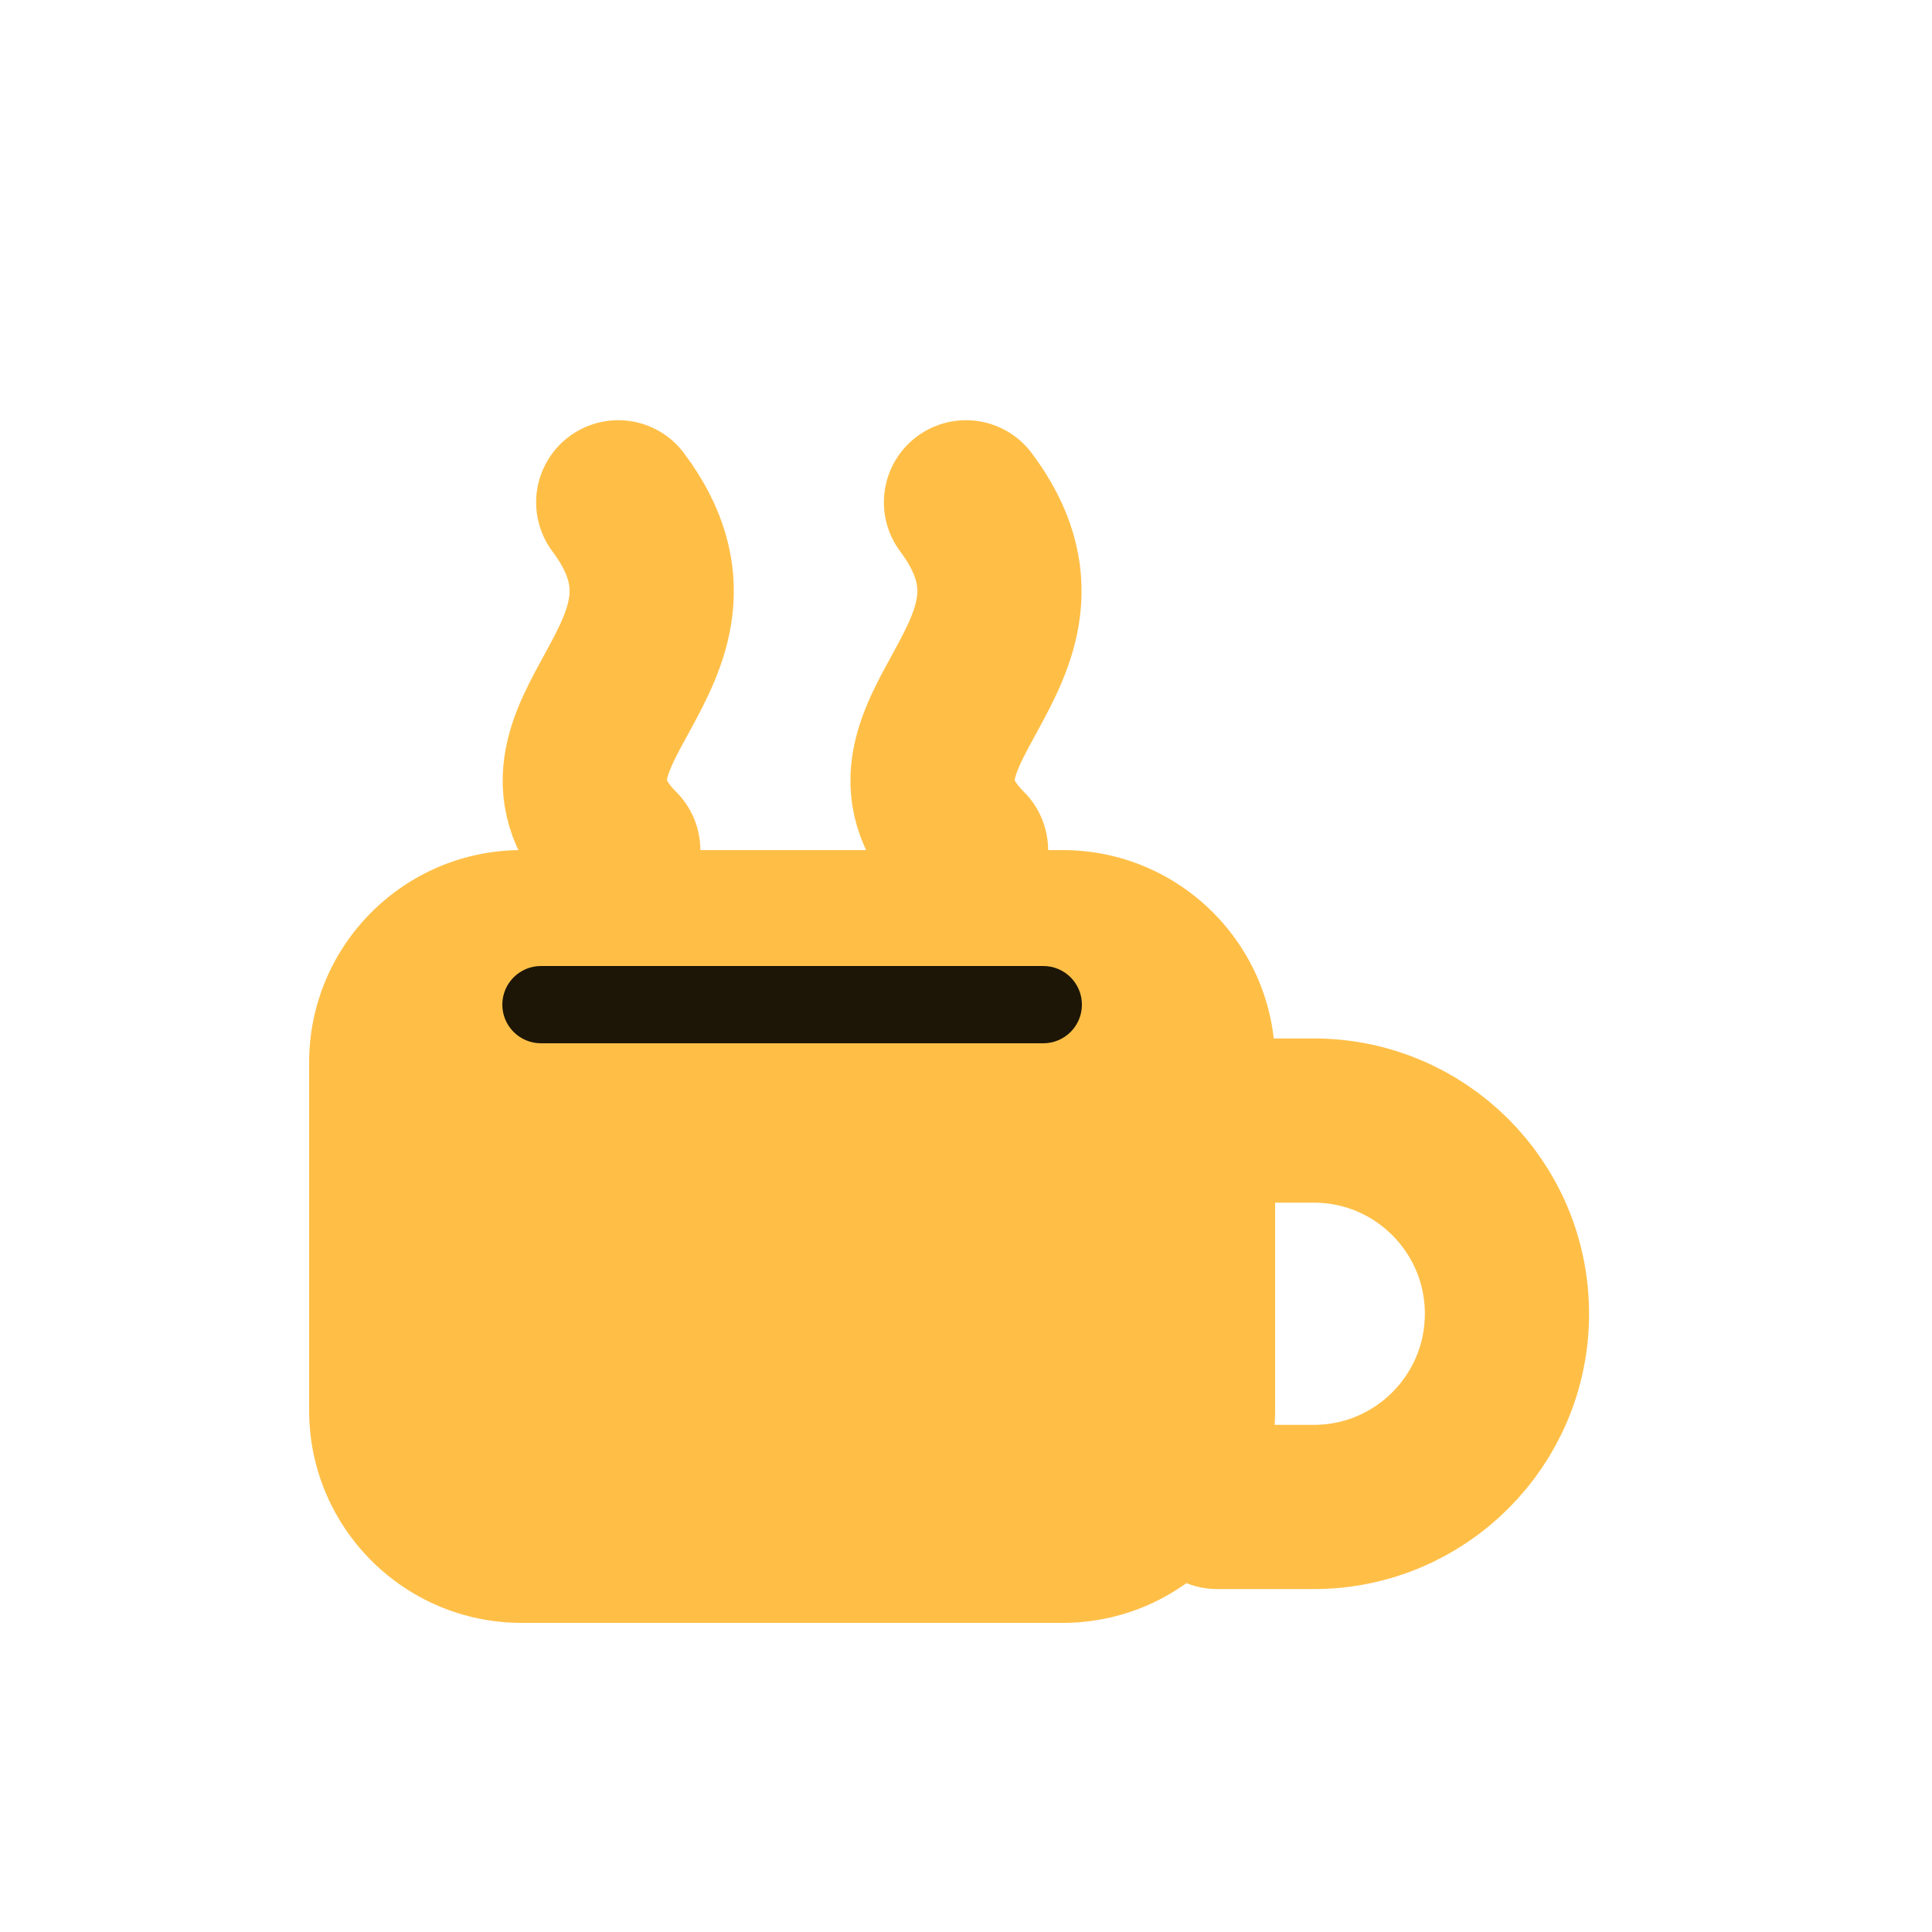
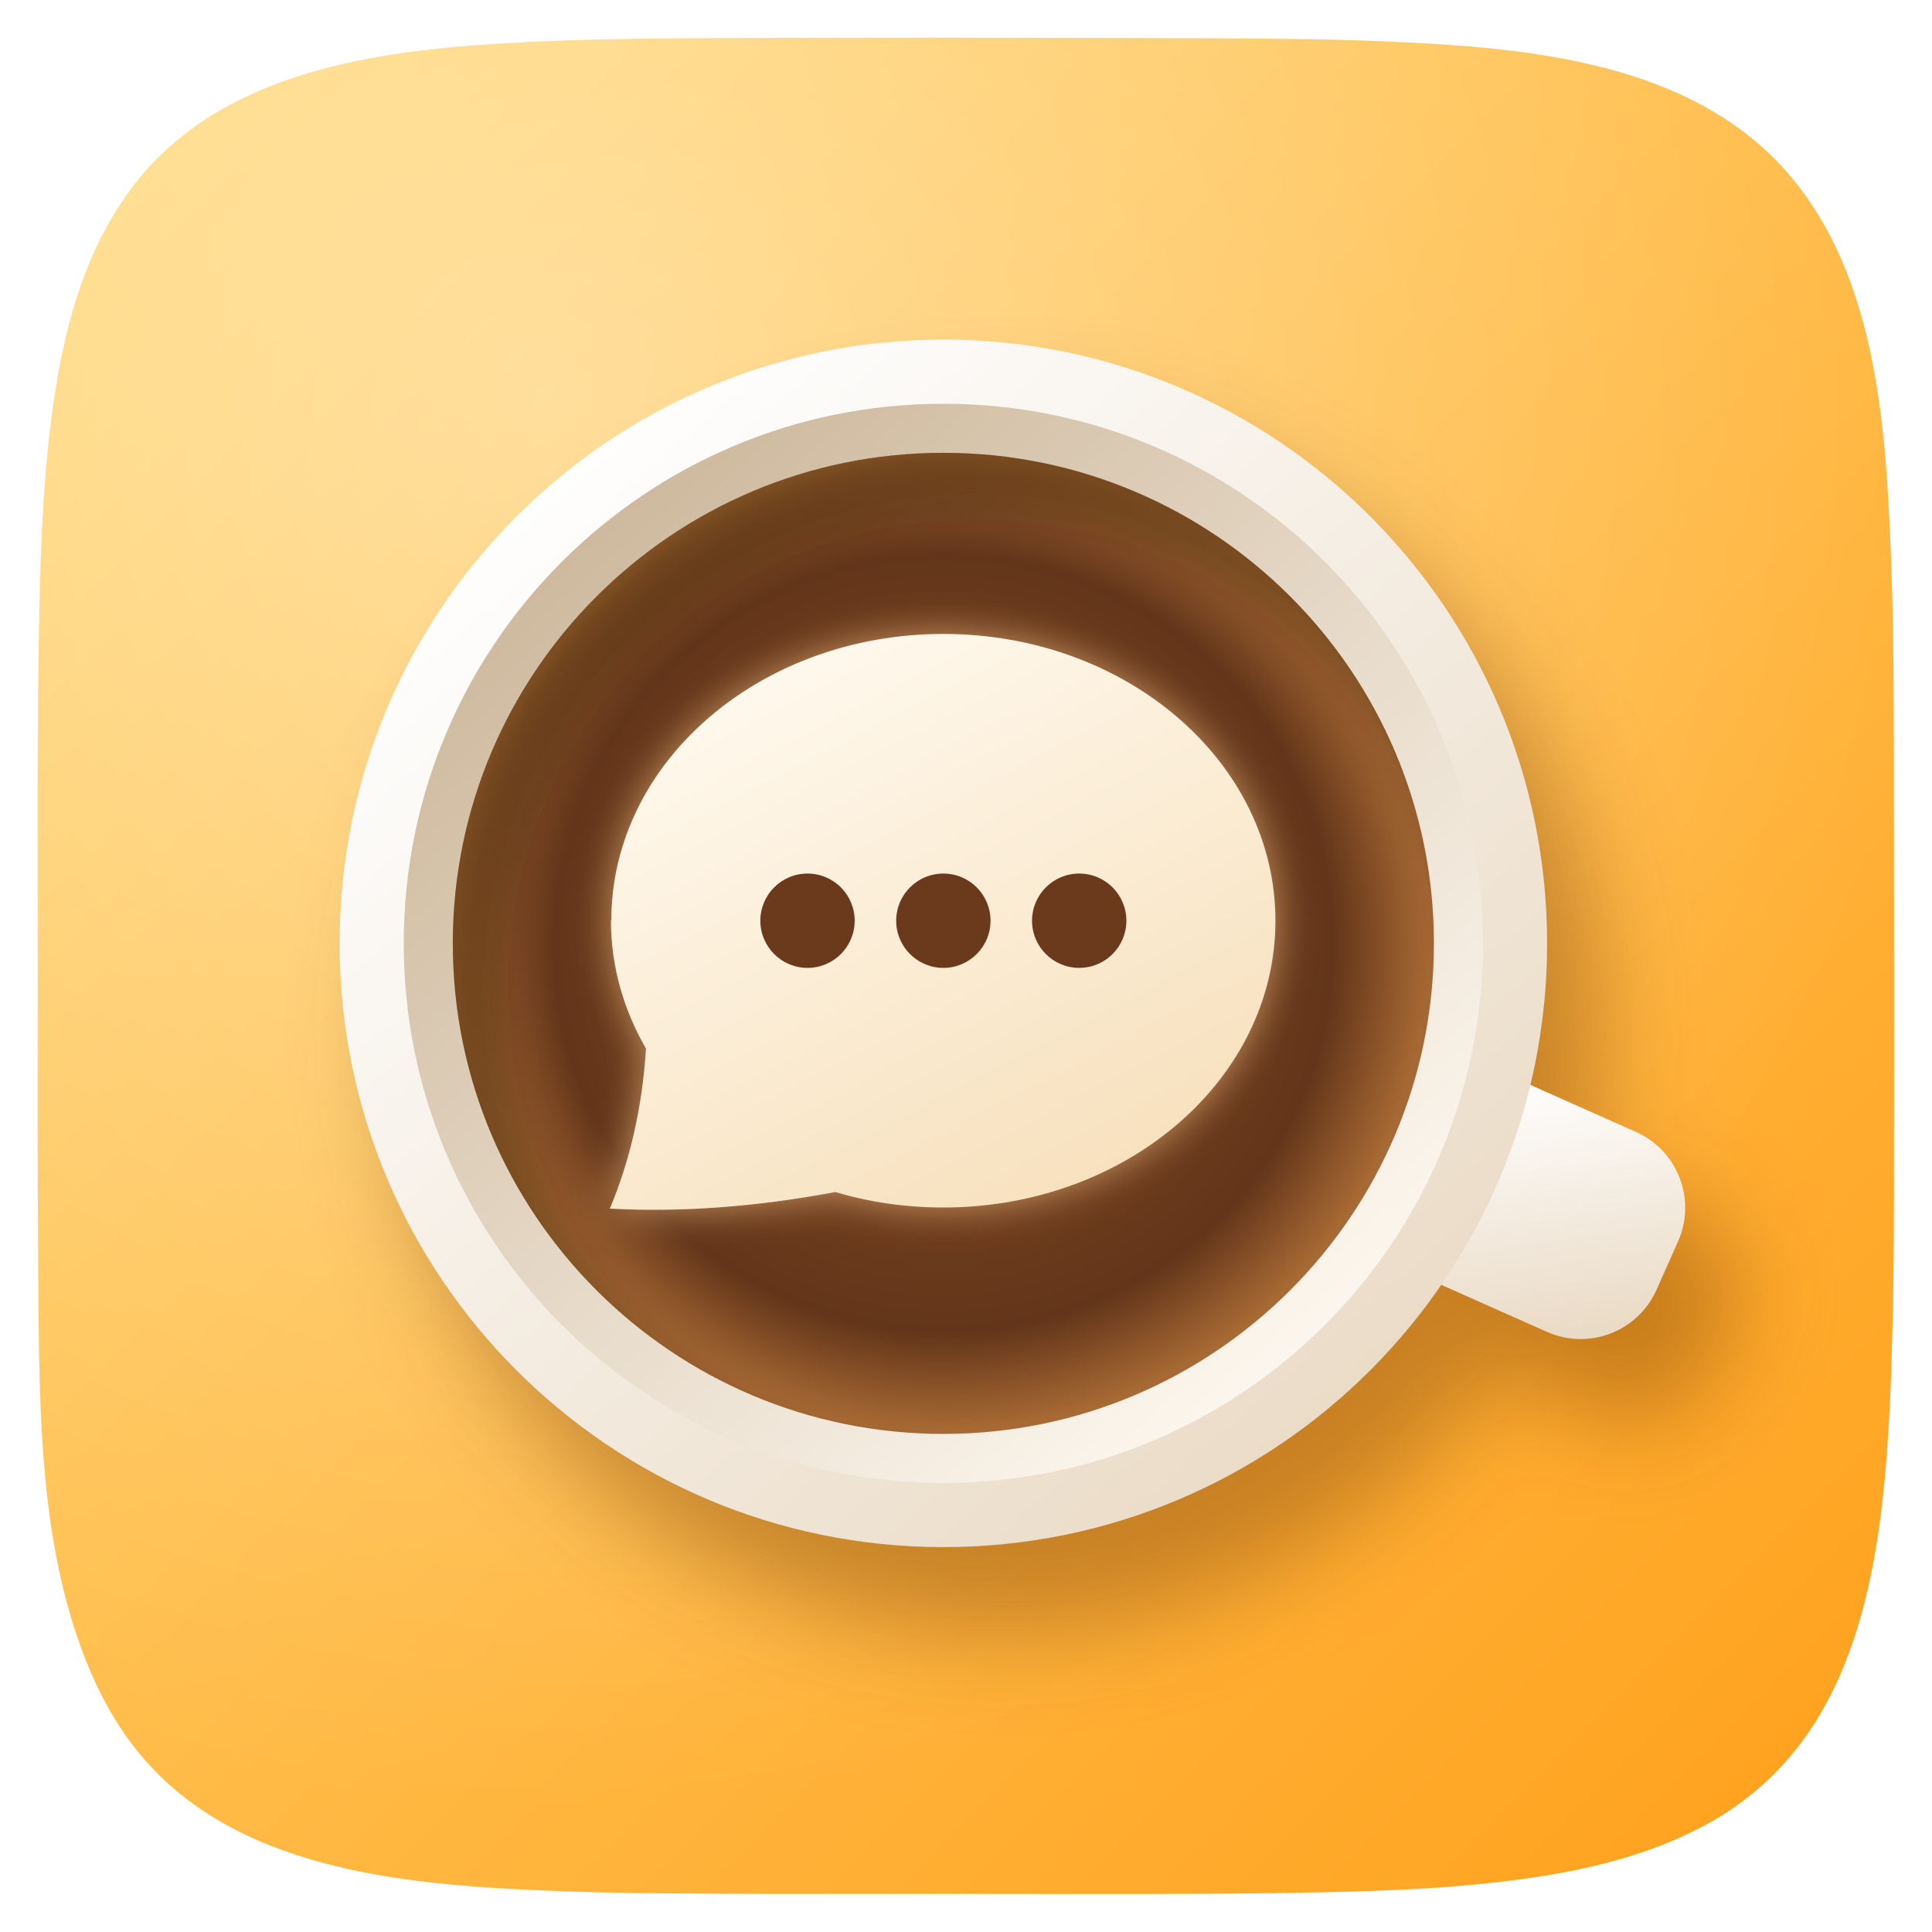
- <svg xmlns="http://www.w3.org/2000/svg" width="64" height="64" viewBox="0 0 100 100">
-   <g fill="none" stroke="#ffbf47" stroke-linecap="round">
-     <path d="M32,44 C26,38 38,34 32,26" stroke-width="8.5" />
-     <path d="M50,44 C44,38 56,34 50,26" stroke-width="8.5" />
-     <path d="M63,58 h5 a10,10 0 0 1 0,20 h-5" stroke-width="8.5" />
+ <svg xmlns="http://www.w3.org/2000/svg" width="64" height="64" viewBox="0 0 512 512">
+   <defs>
+     <linearGradient id="tile" x1="0" y1="0" x2="1" y2="1">
+       <stop offset="0" stop-color="#ffd875" />
+       <stop offset="1" stop-color="#ff9f1a" />
+     </linearGradient>
+     <radialGradient id="glow" cx=".28" cy=".2" r=".75">
+       <stop offset="0" stop-color="#fff" stop-opacity=".38" />
+       <stop offset="1" stop-color="#fff" stop-opacity="0" />
+     </radialGradient>
+     <linearGradient id="china" x1=".15" y1=".1" x2=".85" y2=".9">
+       <stop offset="0" stop-color="#fff" />
+       <stop offset="1" stop-color="#eadbc6" />
+     </linearGradient>
+     <linearGradient id="wall" x1=".15" y1=".1" x2=".85" y2=".9">
+       <stop offset="0" stop-color="#cdb89c" />
+       <stop offset="1" stop-color="#fdf8f0" />
+     </linearGradient>
+     <radialGradient id="coffee" cx=".5" cy=".5" r=".5">
+       <stop offset="0" stop-color="#8a4f24" />
+       <stop offset=".8" stop-color="#63351a" />
+       <stop offset="1" stop-color="#a86a34" />
+     </radialGradient>
+     <linearGradient id="foam" x1=".2" y1="0" x2=".8" y2="1">
+       <stop offset="0" stop-color="#fffaf0" />
+       <stop offset="1" stop-color="#f7dfba" />
+     </linearGradient>
+     <filter id="soft" x="-30%" y="-30%" width="160%" height="160%">
+       <feGaussianBlur stdDeviation="13" />
+     </filter>
+     <filter id="mist" x="-30%" y="-30%" width="160%" height="160%">
+       <feGaussianBlur stdDeviation="5" />
+     </filter>
+     <clipPath id="in">
+       <circle cx="250" cy="250" r="130" />
+     </clipPath>
+   </defs>
+   <path d="M501.9,320.3c0,9.5 -0.1,18.9 -0.3,28.4c-0.2,8.1 -0.4,16.3 -0.8,24.4c-1.9,35.4 -6.4,76.9 -35.3,101.3c-5.1,4.3 -10.6,7.9 -16.6,10.8c-12.2,6.1 -25.7,9.6 -39.1,11.8c-20.2,3.3 -40.7,4.1 -61.1,4.5c-30.9,0.6 -61.8,0.4 -92.7,0.4c-16.2,0 -32.5,0 -48.7,0c-12,0 -24.1,-0.1 -36.1,-0.2c-9,-0.1 -18,-0.3 -27,-0.7c-37.6,-1.6 -82.7,-5.5 -108,-37.2c-4.2,-5.2 -7.6,-11 -10.5,-17c-16.5,-35 -15.2,-77.6 -15.6,-115.2c-0.2,-25.2 -0.1,-50.4 -0.1,-75.6c0,-30.9 -0.2,-61.8 0.4,-92.7c0.4,-20.4 1.2,-40.9 4.5,-61.1c2.2,-13.5 5.7,-26.9 11.8,-39.1c3,-5.9 6.6,-11.5 10.8,-16.6c24.5,-28.9 65.9,-33.5 101.3,-35.3c8.1,-0.4 16.3,-0.7 24.4,-0.8c9.5,-0.2 18.9,-0.3 28.4,-0.3c37.7,-0.2 75.3,-0.1 113,0c12,0 24.1,0.1 36.1,0.2c9,0.1 18,0.3 27,0.7c36.9,1.6 81,5.2 106.7,35.6c22.4,26.4 25.2,64.7 26.6,97.7c0.4,9 0.6,18 0.7,27c0.2,12 0.2,24.1 0.2,36.1c0,16.2 0.1,75.3 0,113z" fill="url(#tile)" />
+   <path d="M501.9,320.3c0,9.5 -0.1,18.9 -0.3,28.4c-0.2,8.1 -0.4,16.3 -0.8,24.4c-1.9,35.4 -6.4,76.9 -35.3,101.3c-5.1,4.3 -10.6,7.9 -16.6,10.8c-12.2,6.1 -25.7,9.6 -39.1,11.8c-20.2,3.3 -40.7,4.1 -61.1,4.5c-30.9,0.6 -61.8,0.4 -92.7,0.4c-16.2,0 -32.5,0 -48.7,0c-12,0 -24.1,-0.1 -36.1,-0.2c-9,-0.1 -18,-0.3 -27,-0.7c-37.6,-1.6 -82.7,-5.5 -108,-37.2c-4.2,-5.2 -7.6,-11 -10.5,-17c-16.5,-35 -15.2,-77.6 -15.6,-115.2c-0.2,-25.2 -0.1,-50.4 -0.1,-75.6c0,-30.9 -0.2,-61.8 0.4,-92.7c0.4,-20.4 1.2,-40.9 4.5,-61.1c2.2,-13.5 5.7,-26.9 11.8,-39.1c3,-5.9 6.6,-11.5 10.8,-16.6c24.5,-28.9 65.9,-33.5 101.3,-35.3c8.1,-0.4 16.3,-0.7 24.4,-0.8c9.5,-0.2 18.9,-0.3 28.4,-0.3c37.7,-0.2 75.3,-0.1 113,0c12,0 24.1,0.1 36.1,0.2c9,0.1 18,0.3 27,0.7c36.9,1.6 81,5.2 106.7,35.6c22.4,26.4 25.2,64.7 26.6,97.7c0.4,9 0.6,18 0.7,27c0.2,12 0.2,24.1 0.2,36.1c0,16.2 0.1,75.3 0,113z" fill="url(#glow)" />
+   <g fill="#7a3a00" opacity=".42" filter="url(#soft)" transform="translate(14 22)">
+     <circle cx="250" cy="250" r="160" />
+     <rect x="380" y="221" width="80" height="58" rx="22" transform="rotate(24 250 250)" />
  </g>
-   <rect x="16" y="44" width="50" height="40" rx="11" fill="#ffbf47" />
-   <rect x="26" y="50" width="30" height="4" rx="2" fill="#1d1607" />
+   <rect x="380" y="221" width="80" height="58" rx="22" transform="rotate(24 250 250)" fill="url(#china)" />
+   <circle cx="250" cy="250" r="160" fill="url(#china)" />
+   <circle cx="250" cy="250" r="143" fill="url(#wall)" />
+   <circle cx="250" cy="250" r="130" fill="url(#coffee)" />
+   <g clip-path="url(#in)">
+     <circle cx="259" cy="262" r="138" fill="none" stroke="#2b1206" stroke-width="22" opacity=".4" filter="url(#mist)" />
+     <path d="M162,244c0,-42 39.4,-76 88,-76c48.6,0 88,34 88,76c0,42 -39.4,76 -88,76c-10,0 -19.6,-1.4 -28.6,-4.1c-21.3,4 -41.2,5.4 -59.8,4.4c5.4,-12.8 8.6,-26.9 9.6,-42.4c-5.9,-10.2 -9.3,-21.8 -9.3,-34z" fill="#e2b077" opacity=".75" filter="url(#mist)" />
+   </g>
+   <path d="M162,244c0,-42 39.4,-76 88,-76c48.6,0 88,34 88,76c0,42 -39.4,76 -88,76c-10,0 -19.6,-1.4 -28.6,-4.1c-21.3,4 -41.2,5.4 -59.8,4.4c5.4,-12.8 8.6,-26.9 9.6,-42.4c-5.9,-10.2 -9.3,-21.8 -9.3,-34z" fill="url(#foam)" />
+   <g fill="#6b3a1c">
+     <circle cx="214" cy="244" r="12.5" />
+     <circle cx="250" cy="244" r="12.5" />
+     <circle cx="286" cy="244" r="12.5" />
+   </g>
</svg>
